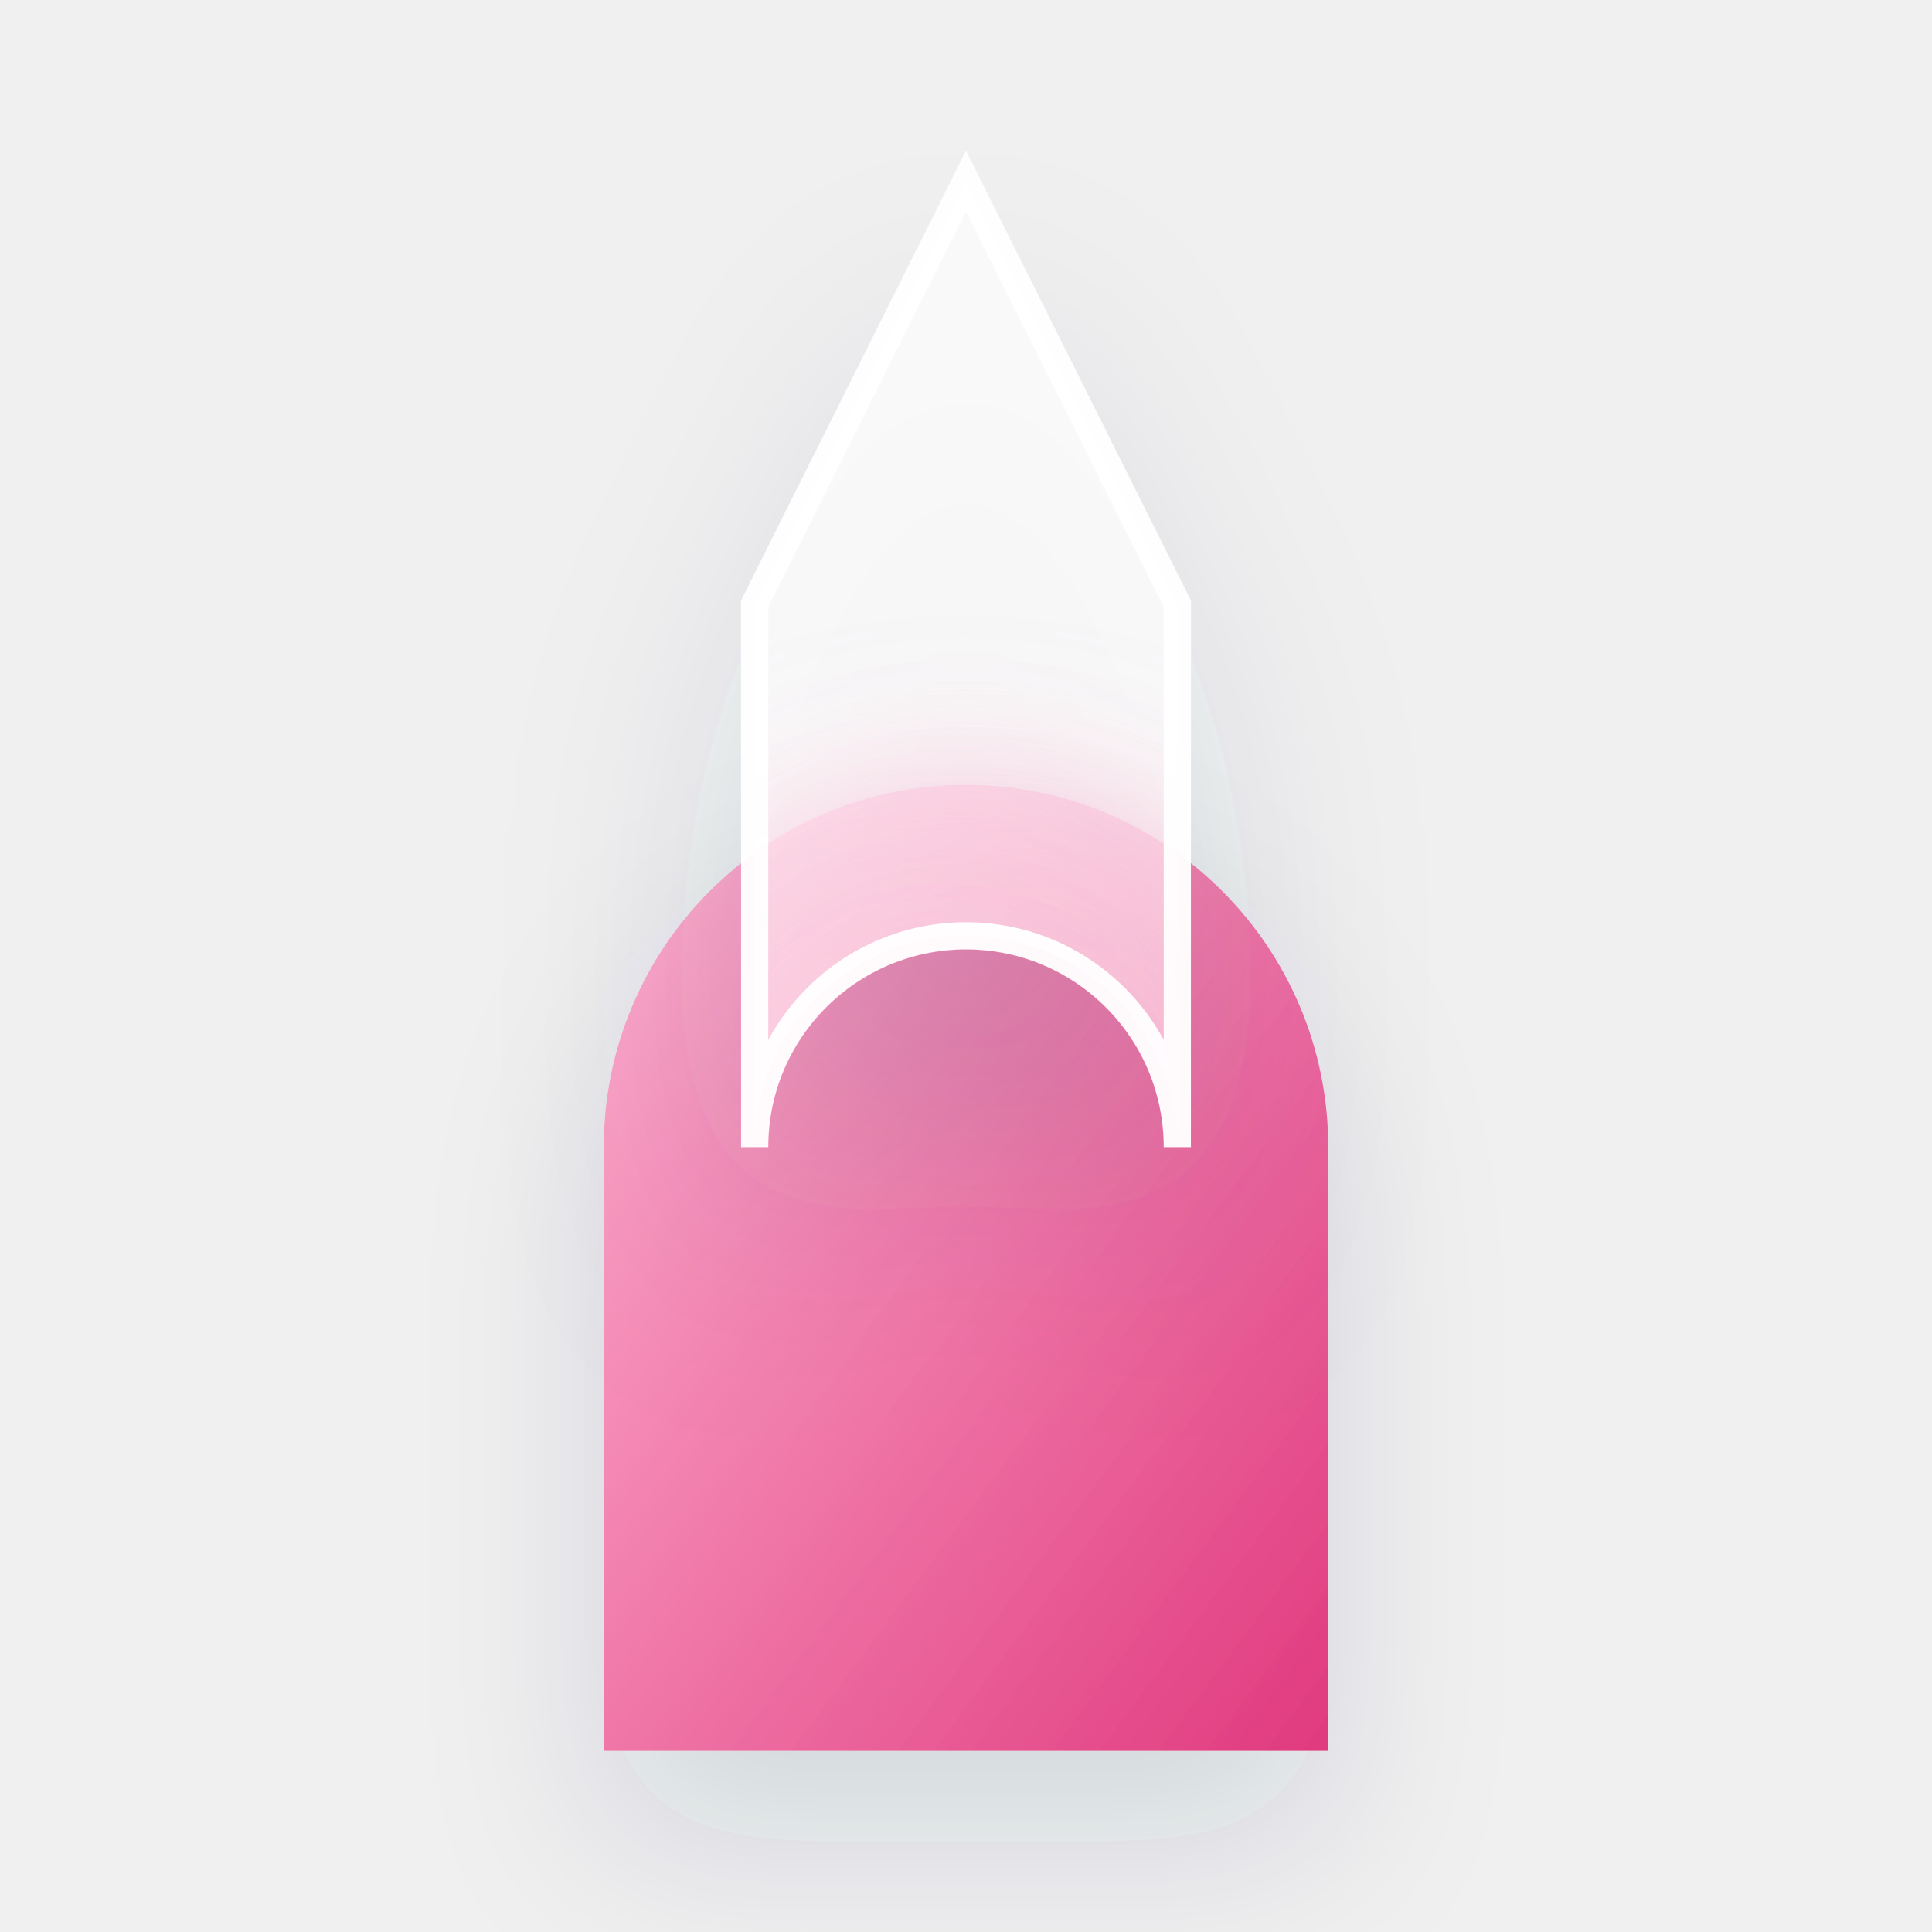
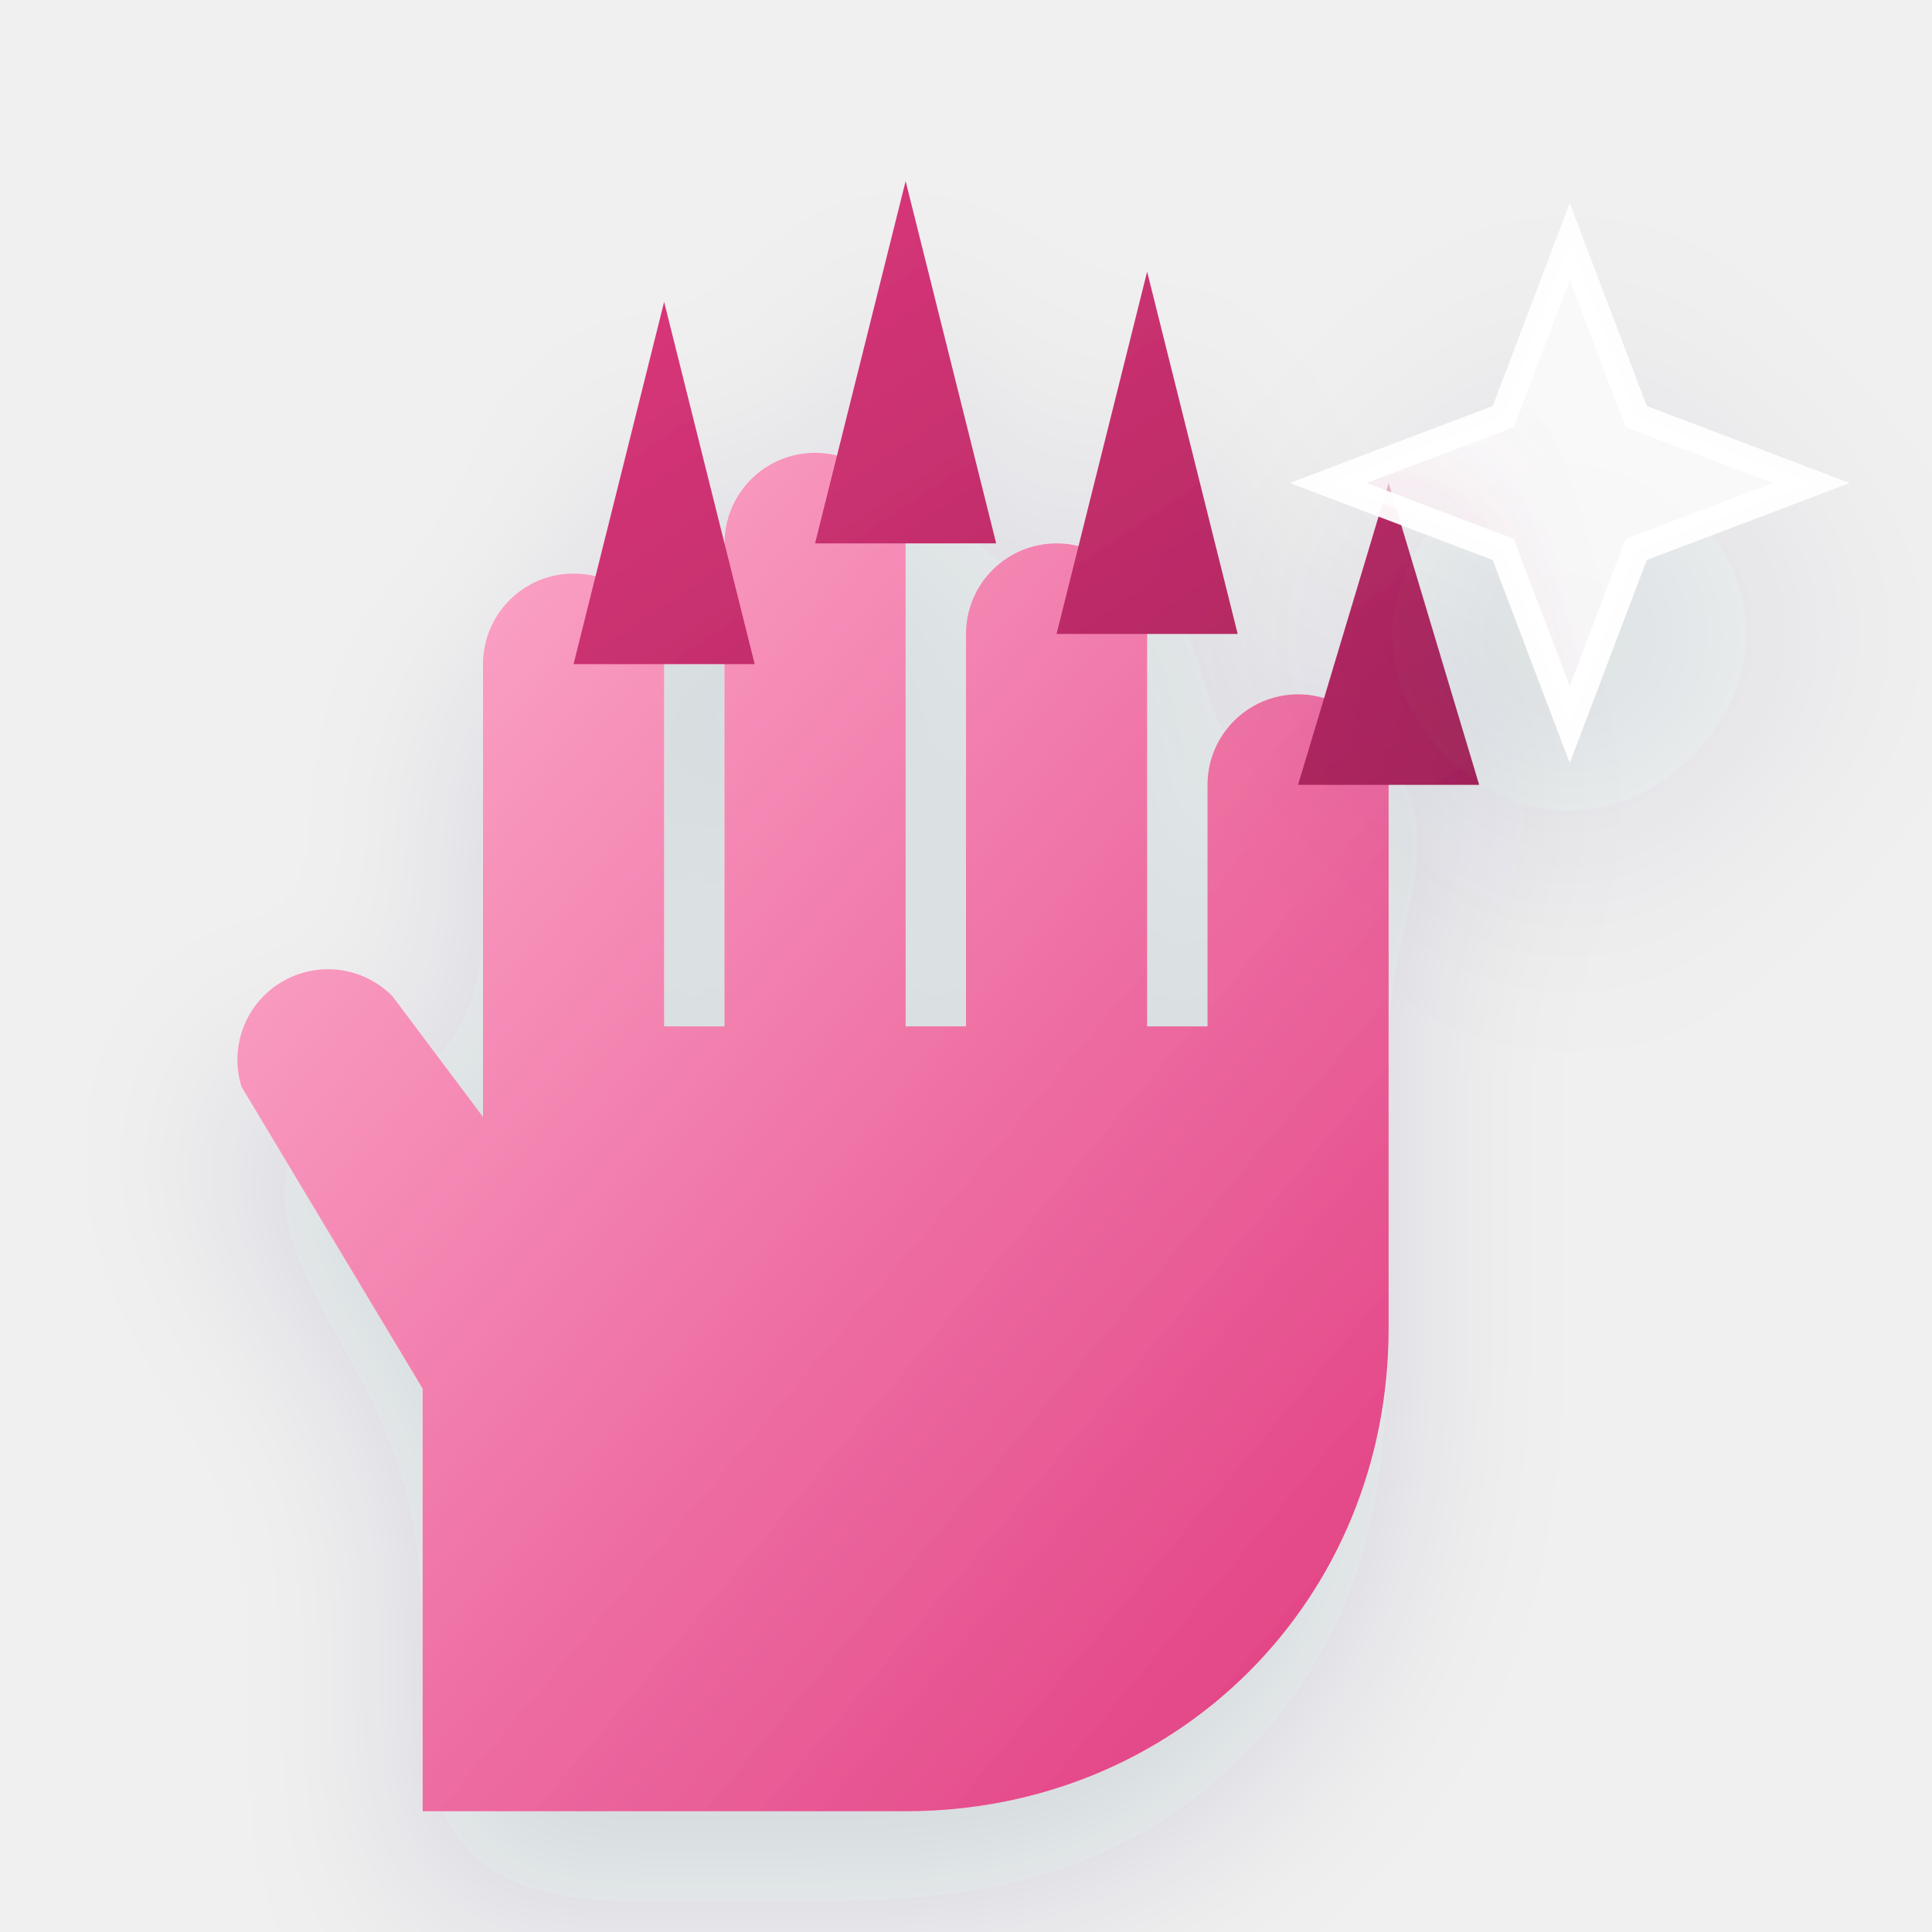
<svg xmlns="http://www.w3.org/2000/svg" xmlns:xlink="http://www.w3.org/1999/xlink" viewBox="0 0 64 64" width="64" height="64">
  <defs>
    <linearGradient id="mf-acrylic-nails-g" x1="0" y1="0" x2="1" y2="1">
      <stop offset="0" stop-color="#FFB3D1" />
      <stop offset="1" stop-color="#E0397E" />
    </linearGradient>
    <linearGradient id="mf-acrylic-nails-g2" x1="0" y1="0" x2="1" y2="1">
      <stop offset="0" stop-color="#E0397E" />
      <stop offset="1" stop-color="#A8245A" />
    </linearGradient>
    <filter id="mf-acrylic-nails-blur" x="-30%" y="-30%" width="160%" height="160%">
      <feGaussianBlur stdDeviation="2.4" />
    </filter>
    <filter id="mf-acrylic-nails-sh" x="-40%" y="-40%" width="180%" height="200%">
      <feDropShadow dx="0" dy="5" stdDeviation="4" flood-color="#1E3A5F" flood-opacity=".16" />
    </filter>
    <filter id="mf-acrylic-nails-sh2" x="-40%" y="-40%" width="180%" height="200%">
      <feDropShadow dx="0" dy="3" stdDeviation="3" flood-color="#1E3A5F" flood-opacity=".12" />
    </filter>
  </defs>
  <defs>
    <g id="mf-acrylic-nails-b">
-       <path d="M20 58V38a12 12 0 0 1 24 0v20Z" fill="url(#mf-acrylic-nails-g)" />
+       <path d="M14 60V46l-6-10a3 3 0 0 1 5-3l3 4V22a3 3 0 0 1 6 0v12h2V18a3 3 0 0 1 6 0v16h2V21a3 3 0 0 1 6 0v13h2V26a3 3 0 0 1 6 0v18c0 9-7 16-16 16Z" fill="url(#mf-acrylic-nails-g)" />
+       <path d="M19 22l3-12 3 12ZM27 18l3-12 3 12ZM35 21l3-12 3 12ZM43 26l3-10 3 10Z" fill="url(#mf-acrylic-nails-g2)" />
    </g>
    <clipPath id="mf-acrylic-nails-c">
-       <path d="M25 38a7 7 0 0 1 14 0V20L32 6l-7 14Z" />
+       <path d="M52 8l2.2 5.8 5.8 2.2-5.8 2.2L52 24l-2.2-5.8L44 16l5.8-2.2Z" />
    </clipPath>
  </defs>
  <g filter="url(#mf-acrylic-nails-sh2)">
    <use href="#mf-acrylic-nails-b" xlink:href="#mf-acrylic-nails-b" />
  </g>
  <g filter="url(#mf-acrylic-nails-sh)">
    <g clip-path="url(#mf-acrylic-nails-c)">
      <rect width="64" height="64" fill="#fff" fill-opacity=".35" />
      <use href="#mf-acrylic-nails-b" xlink:href="#mf-acrylic-nails-b" filter="url(#mf-acrylic-nails-blur)" opacity=".85" />
    </g>
-     <path d="M25 38a7 7 0 0 1 14 0V20L32 6l-7 14Z" fill="#fff" fill-opacity=".48" />
-     <path d="M25 38a7 7 0 0 1 14 0V20L32 6l-7 14Z" fill="none" stroke="#fff" stroke-opacity=".95" stroke-width=".9" />
+     <path d="M52 8l2.2 5.8 5.8 2.2-5.8 2.2L52 24l-2.2-5.8L44 16l5.8-2.2Z" fill="#fff" fill-opacity=".48" />
+     <path d="M52 8l2.2 5.8 5.8 2.2-5.8 2.2L52 24l-2.2-5.8L44 16l5.8-2.2Z" fill="none" stroke="#fff" stroke-opacity=".95" stroke-width=".9" />
    <g fill="#fff" fill-opacity=".92" />
  </g>
</svg>
